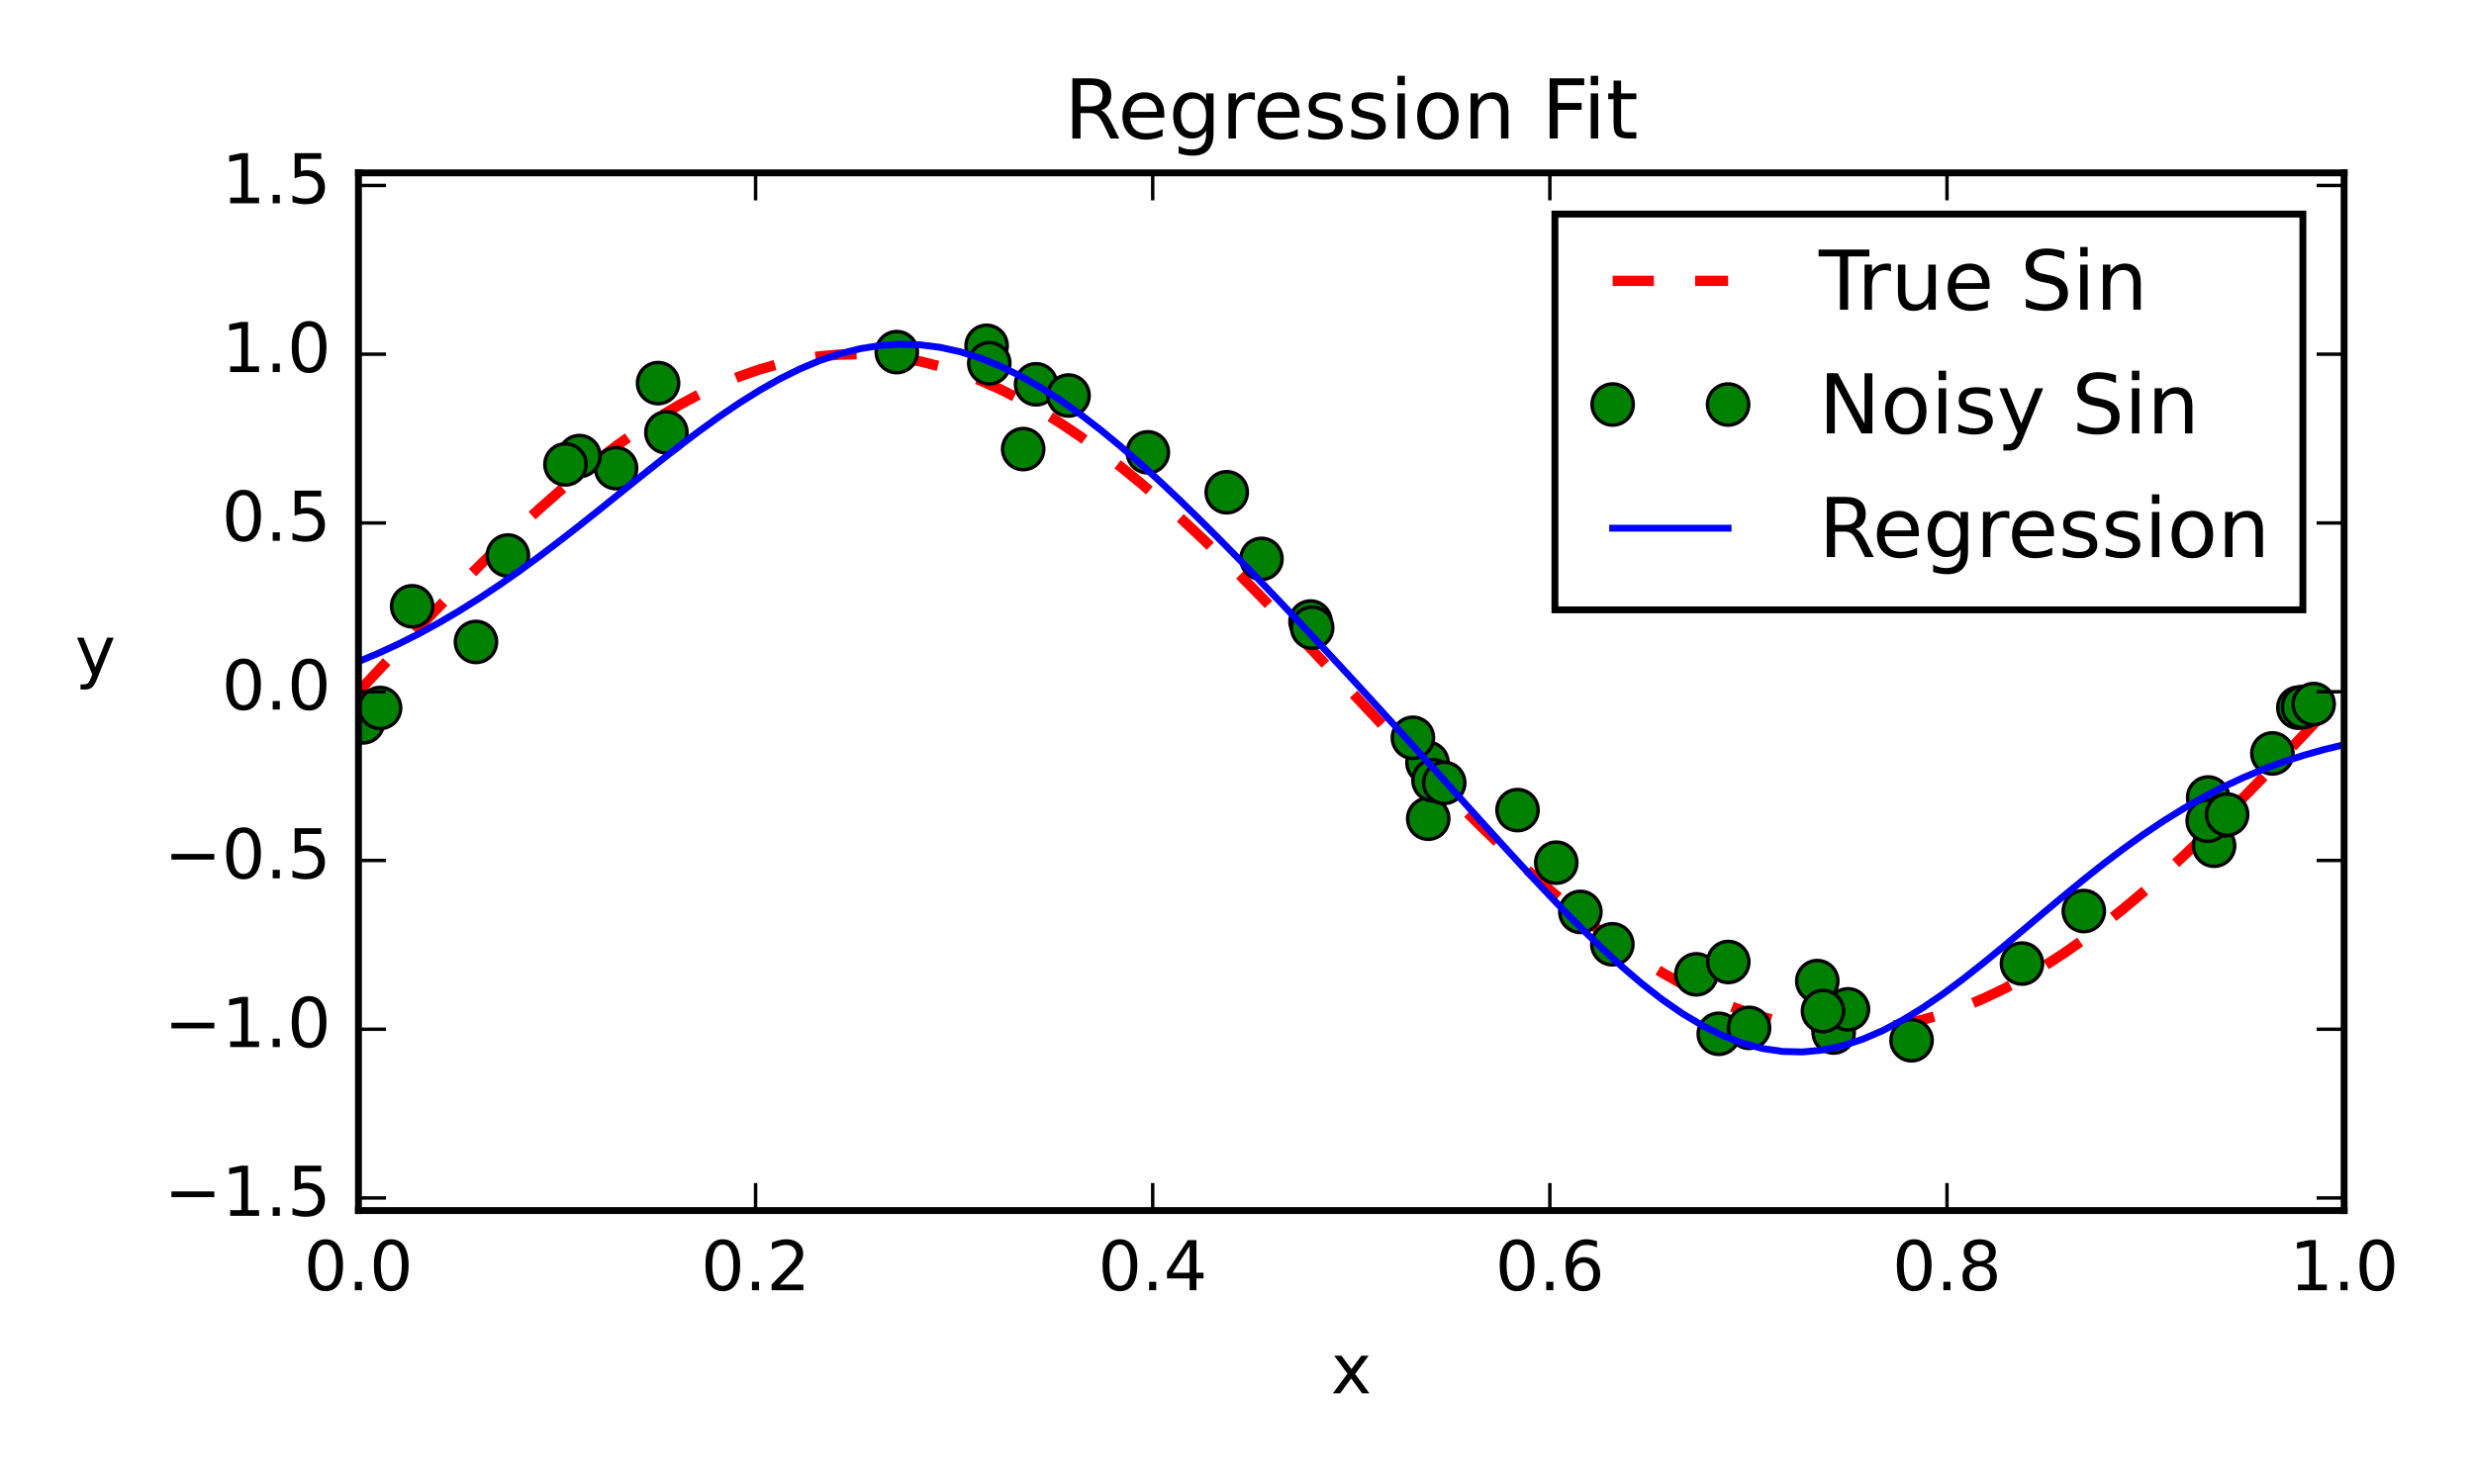
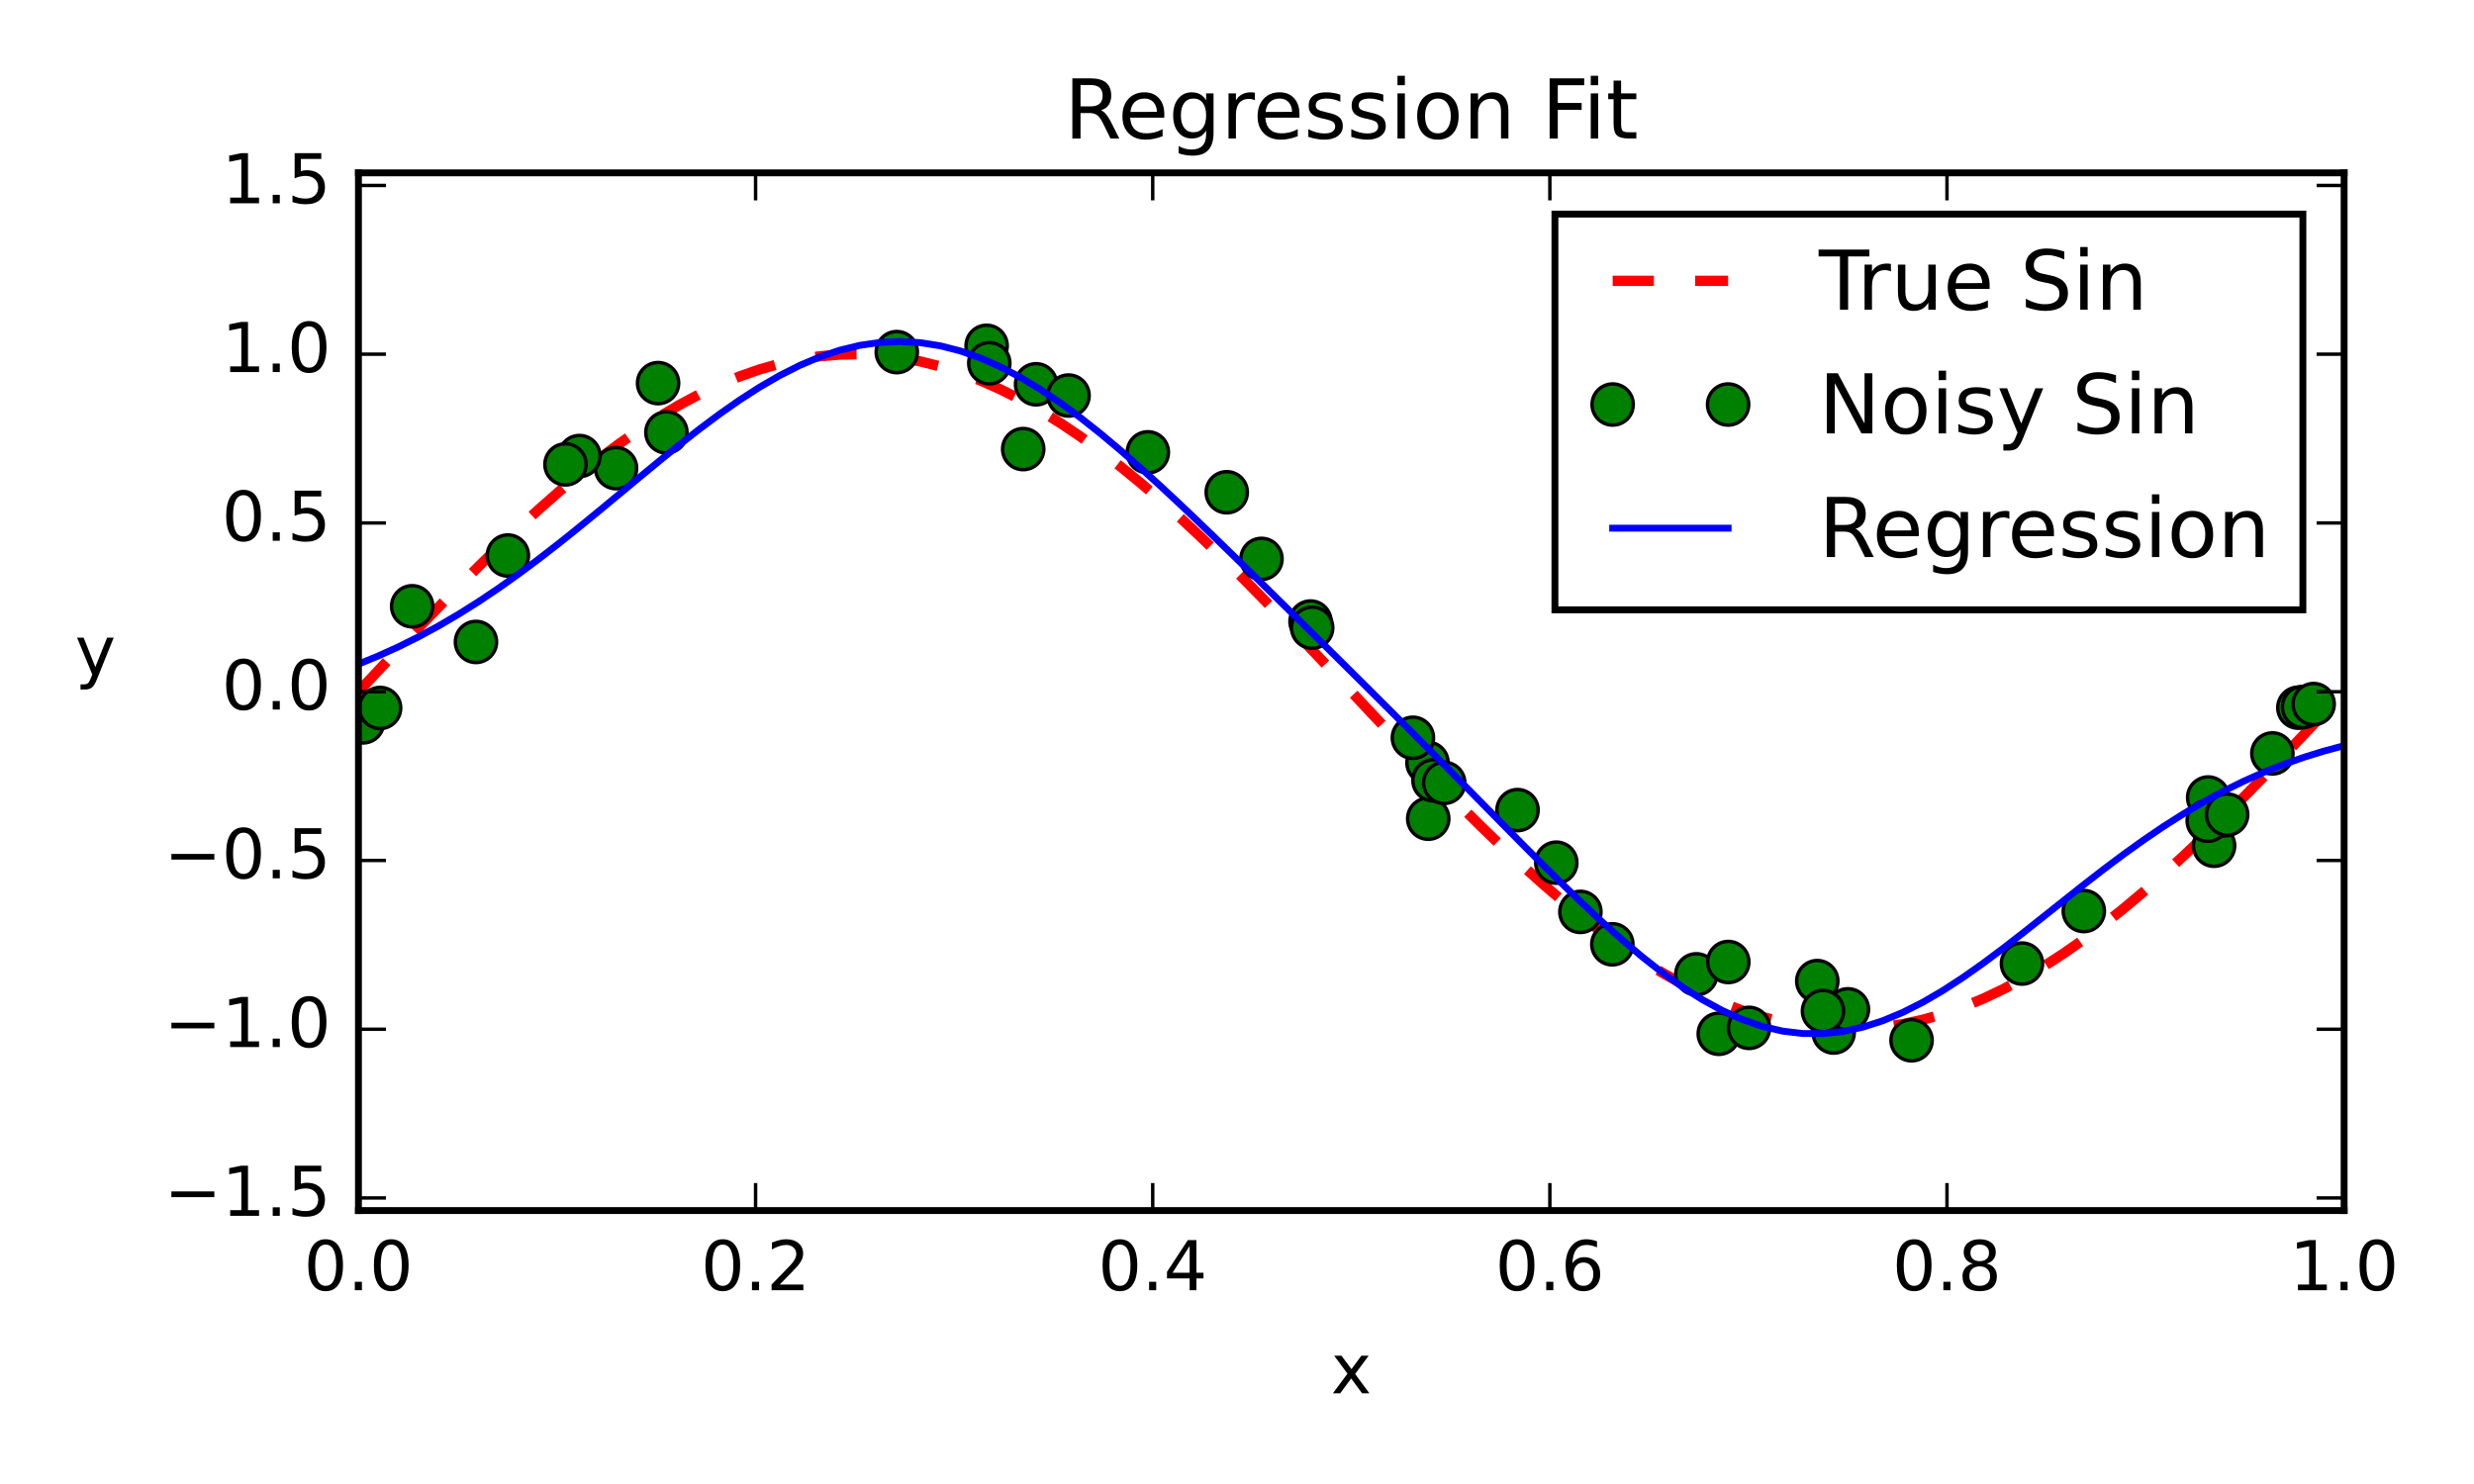
<svg xmlns="http://www.w3.org/2000/svg" xmlns:xlink="http://www.w3.org/1999/xlink" width="360pt" height="216pt" viewBox="0 0 360 216" version="1.1">
  <defs>
    <style type="text/css">*{stroke-linejoin: round; stroke-linecap: butt}</style>
  </defs>
  <g id="figure_1">
    <g id="patch_1">
      <path d="M 0 216  L 360 216  L 360 0  L 0 0  z " style="fill: #ffffff" />
    </g>
    <g id="axes_1">
      <g id="patch_2">
        <path d="M 52.16 176.2  L 341.1 176.2  L 341.1 25.16  L 52.16 25.16  z " style="fill: #ffffff" />
      </g>
      <g id="line2d_1">
-         <path d="M 52.16 100.68  L 55.079 97.564  L 57.997 94.461  L 60.916 91.383  L 63.834 88.343  L 66.753 85.352  L 69.672 82.422  L 72.59 79.567  L 75.509 76.796  L 78.427 74.121  L 81.346 71.554  L 84.264 69.104  L 87.183 66.78  L 90.102 64.594  L 93.02 62.552  L 95.939 60.665  L 98.857 58.938  L 101.776 57.379  L 104.695 55.995  L 107.613 54.791  L 110.532 53.771  L 113.45 52.941  L 116.369 52.302  L 119.287 51.858  L 122.206 51.611  L 125.125 51.562  L 128.043 51.71  L 130.962 52.056  L 133.88 52.597  L 136.799 53.332  L 139.718 54.258  L 142.636 55.37  L 145.555 56.665  L 148.473 58.137  L 151.392 59.781  L 154.311 61.589  L 157.229 63.554  L 160.148 65.669  L 163.066 67.925  L 165.985 70.313  L 168.903 72.824  L 171.822 75.446  L 174.741 78.17  L 177.659 80.985  L 180.578 83.879  L 183.496 86.84  L 186.415 89.857  L 189.334 92.918  L 192.252 96.01  L 195.171 99.121  L 198.089 102.239  L 201.008 105.35  L 203.926 108.442  L 206.845 111.503  L 209.764 114.52  L 212.682 117.481  L 215.601 120.375  L 218.519 123.19  L 221.438 125.914  L 224.357 128.536  L 227.275 131.047  L 230.194 133.435  L 233.112 135.691  L 236.031 137.806  L 238.949 139.771  L 241.868 141.579  L 244.787 143.223  L 247.705 144.695  L 250.624 145.99  L 253.542 147.102  L 256.461 148.028  L 259.38 148.763  L 262.298 149.304  L 265.217 149.65  L 268.135 149.798  L 271.054 149.749  L 273.973 149.502  L 276.891 149.058  L 279.81 148.419  L 282.728 147.589  L 285.647 146.569  L 288.565 145.365  L 291.484 143.981  L 294.403 142.422  L 297.321 140.695  L 300.24 138.808  L 303.158 136.766  L 306.077 134.58  L 308.996 132.256  L 311.914 129.806  L 314.833 127.239  L 317.751 124.564  L 320.67 121.793  L 323.588 118.938  L 326.507 116.008  L 329.426 113.017  L 332.344 109.977  L 335.263 106.899  L 338.181 103.796  L 341.1 100.68  " clip-path="url(#p2862044aee)" style="fill: none; stroke-dasharray: 6,6; stroke-dashoffset: 0; stroke: #ff0000; stroke-width: 1.5" />
+         <path d="M 52.16 100.68  L 55.079 97.564  L 57.997 94.461  L 60.916 91.383  L 63.834 88.343  L 66.753 85.352  L 69.672 82.422  L 72.59 79.567  L 75.509 76.796  L 78.427 74.121  L 81.346 71.554  L 84.264 69.104  L 87.183 66.78  L 90.102 64.594  L 93.02 62.552  L 95.939 60.665  L 98.857 58.938  L 101.776 57.379  L 104.695 55.995  L 107.613 54.791  L 110.532 53.771  L 113.45 52.941  L 116.369 52.302  L 119.287 51.858  L 122.206 51.611  L 125.125 51.562  L 128.043 51.71  L 130.962 52.056  L 133.88 52.597  L 136.799 53.332  L 139.718 54.258  L 142.636 55.37  L 145.555 56.665  L 148.473 58.137  L 151.392 59.781  L 154.311 61.589  L 157.229 63.554  L 160.148 65.669  L 163.066 67.925  L 165.985 70.313  L 168.903 72.824  L 171.822 75.446  L 174.741 78.17  L 177.659 80.985  L 180.578 83.879  L 183.496 86.84  L 186.415 89.857  L 189.334 92.918  L 192.252 96.01  L 195.171 99.121  L 198.089 102.239  L 201.008 105.35  L 203.926 108.442  L 206.845 111.503  L 209.764 114.52  L 212.682 117.481  L 215.601 120.375  L 218.519 123.19  L 221.438 125.914  L 224.357 128.536  L 227.275 131.047  L 230.194 133.435  L 233.112 135.691  L 236.031 137.806  L 238.949 139.771  L 241.868 141.579  L 244.787 143.223  L 247.705 144.695  L 250.624 145.99  L 253.542 147.102  L 256.461 148.028  L 259.38 148.763  L 262.298 149.304  L 265.217 149.65  L 268.135 149.798  L 271.054 149.749  L 273.973 149.502  L 276.891 149.058  L 279.81 148.419  L 282.728 147.589  L 285.647 146.569  L 288.565 145.365  L 291.484 143.981  L 294.403 142.422  L 297.321 140.695  L 300.24 138.808  L 303.158 136.766  L 306.077 134.58  L 308.996 132.256  L 311.914 129.806  L 314.833 127.239  L 317.751 124.564  L 320.67 121.793  L 323.588 118.938  L 326.507 116.008  L 329.426 113.017  L 332.344 109.977  L 335.263 106.899  L 338.181 103.796  L 341.1 100.68  " clip-path="url(#p996a4452b5)" style="fill: none; stroke-dasharray: 6,6; stroke-dashoffset: 0; stroke: #ff0000; stroke-width: 1.5" />
      </g>
      <g id="line2d_2">
        <defs>
-           <path id="m6ba68d3ee4" d="M 0 3  C 0.796 3 1.559 2.684 2.121 2.121  C 2.684 1.559 3 0.796 3 0  C 3 -0.796 2.684 -1.559 2.121 -2.121  C 1.559 -2.684 0.796 -3 0 -3  C -0.796 -3 -1.559 -2.684 -2.121 -2.121  C -2.684 -1.559 -3 -0.796 -3 0  C -3 0.796 -2.684 1.559 -2.121 2.121  C -1.559 2.684 -0.796 3 0 3  z " style="stroke: #000000; stroke-width: 0.5" />
+           <path id="m1c3f9bb1d5" d="M 0 3  C 0.796 3 1.559 2.684 2.121 2.121  C 2.684 1.559 3 0.796 3 0  C 3 -0.796 2.684 -1.559 2.121 -2.121  C 1.559 -2.684 0.796 -3 0 -3  C -0.796 -3 -1.559 -2.684 -2.121 -2.121  C -2.684 -1.559 -3 -0.796 -3 0  C -3 0.796 -2.684 1.559 -2.121 2.121  C -1.559 2.684 -0.796 3 0 3  z " style="stroke: #000000; stroke-width: 0.5" />
        </defs>
-         <g clip-path="url(#p2862044aee)">
-           <use xlink:href="#m6ba68d3ee4" x="266.824" y="150.288" style="fill: #008000; stroke: #000000; stroke-width: 0.5" />
-           <use xlink:href="#m6ba68d3ee4" x="330.663" y="109.663" style="fill: #008000; stroke: #000000; stroke-width: 0.5" />
-           <use xlink:href="#m6ba68d3ee4" x="303.221" y="132.607" style="fill: #008000; stroke: #000000; stroke-width: 0.5" />
-           <use xlink:href="#m6ba68d3ee4" x="246.838" y="141.816" style="fill: #008000; stroke: #000000; stroke-width: 0.5" />
-           <use xlink:href="#m6ba68d3ee4" x="294.225" y="140.247" style="fill: #008000; stroke: #000000; stroke-width: 0.5" />
-           <use xlink:href="#m6ba68d3ee4" x="52.831" y="105.144" style="fill: #008000; stroke: #000000; stroke-width: 0.5" />
-           <use xlink:href="#m6ba68d3ee4" x="234.617" y="137.445" style="fill: #008000; stroke: #000000; stroke-width: 0.5" />
-           <use xlink:href="#m6ba68d3ee4" x="178.507" y="71.648" style="fill: #008000; stroke: #000000; stroke-width: 0.5" />
-           <use xlink:href="#m6ba68d3ee4" x="143.566" y="50.333" style="fill: #008000; stroke: #000000; stroke-width: 0.5" />
-           <use xlink:href="#m6ba68d3ee4" x="334.442" y="103.005" style="fill: #008000; stroke: #000000; stroke-width: 0.5" />
-           <use xlink:href="#m6ba68d3ee4" x="207.717" y="111.014" style="fill: #008000; stroke: #000000; stroke-width: 0.5" />
-           <use xlink:href="#m6ba68d3ee4" x="89.642" y="68.143" style="fill: #008000; stroke: #000000; stroke-width: 0.5" />
-           <use xlink:href="#m6ba68d3ee4" x="190.698" y="90.465" style="fill: #008000; stroke: #000000; stroke-width: 0.5" />
-           <use xlink:href="#m6ba68d3ee4" x="321.318" y="116.078" style="fill: #008000; stroke: #000000; stroke-width: 0.5" />
-           <use xlink:href="#m6ba68d3ee4" x="150.763" y="55.933" style="fill: #008000; stroke: #000000; stroke-width: 0.5" />
-           <use xlink:href="#m6ba68d3ee4" x="250.104" y="150.469" style="fill: #008000; stroke: #000000; stroke-width: 0.5" />
-           <use xlink:href="#m6ba68d3ee4" x="264.438" y="142.801" style="fill: #008000; stroke: #000000; stroke-width: 0.5" />
-           <use xlink:href="#m6ba68d3ee4" x="335.127" y="102.9" style="fill: #008000; stroke: #000000; stroke-width: 0.5" />
-           <use xlink:href="#m6ba68d3ee4" x="207.826" y="119.163" style="fill: #008000; stroke: #000000; stroke-width: 0.5" />
-           <use xlink:href="#m6ba68d3ee4" x="69.258" y="93.436" style="fill: #008000; stroke: #000000; stroke-width: 0.5" />
-           <use xlink:href="#m6ba68d3ee4" x="254.511" y="149.609" style="fill: #008000; stroke: #000000; stroke-width: 0.5" />
-           <use xlink:href="#m6ba68d3ee4" x="84.324" y="66.38" style="fill: #008000; stroke: #000000; stroke-width: 0.5" />
-           <use xlink:href="#m6ba68d3ee4" x="268.902" y="146.91" style="fill: #008000; stroke: #000000; stroke-width: 0.5" />
-           <use xlink:href="#m6ba68d3ee4" x="229.966" y="132.727" style="fill: #008000; stroke: #000000; stroke-width: 0.5" />
-           <use xlink:href="#m6ba68d3ee4" x="322.177" y="123.101" style="fill: #008000; stroke: #000000; stroke-width: 0.5" />
-           <use xlink:href="#m6ba68d3ee4" x="82.285" y="67.593" style="fill: #008000; stroke: #000000; stroke-width: 0.5" />
-           <use xlink:href="#m6ba68d3ee4" x="251.491" y="140.022" style="fill: #008000; stroke: #000000; stroke-width: 0.5" />
-           <use xlink:href="#m6ba68d3ee4" x="143.956" y="52.874" style="fill: #008000; stroke: #000000; stroke-width: 0.5" />
-           <use xlink:href="#m6ba68d3ee4" x="73.903" y="80.857" style="fill: #008000; stroke: #000000; stroke-width: 0.5" />
-           <use xlink:href="#m6ba68d3ee4" x="323.702" y="118.69" style="fill: #008000; stroke: #000000; stroke-width: 0.5" />
-           <use xlink:href="#m6ba68d3ee4" x="183.562" y="81.348" style="fill: #008000; stroke: #000000; stroke-width: 0.5" />
-           <use xlink:href="#m6ba68d3ee4" x="148.888" y="65.367" style="fill: #008000; stroke: #000000; stroke-width: 0.5" />
-           <use xlink:href="#m6ba68d3ee4" x="205.596" y="107.384" style="fill: #008000; stroke: #000000; stroke-width: 0.5" />
-           <use xlink:href="#m6ba68d3ee4" x="167.027" y="65.838" style="fill: #008000; stroke: #000000; stroke-width: 0.5" />
-           <use xlink:href="#m6ba68d3ee4" x="55.308" y="103.048" style="fill: #008000; stroke: #000000; stroke-width: 0.5" />
-           <use xlink:href="#m6ba68d3ee4" x="59.976" y="88.244" style="fill: #008000; stroke: #000000; stroke-width: 0.5" />
-           <use xlink:href="#m6ba68d3ee4" x="226.46" y="125.563" style="fill: #008000; stroke: #000000; stroke-width: 0.5" />
-           <use xlink:href="#m6ba68d3ee4" x="190.937" y="91.364" style="fill: #008000; stroke: #000000; stroke-width: 0.5" />
-           <use xlink:href="#m6ba68d3ee4" x="130.493" y="51.248" style="fill: #008000; stroke: #000000; stroke-width: 0.5" />
-           <use xlink:href="#m6ba68d3ee4" x="220.822" y="117.912" style="fill: #008000; stroke: #000000; stroke-width: 0.5" />
-           <use xlink:href="#m6ba68d3ee4" x="208.59" y="113.589" style="fill: #008000; stroke: #000000; stroke-width: 0.5" />
-           <use xlink:href="#m6ba68d3ee4" x="96.969" y="62.94" style="fill: #008000; stroke: #000000; stroke-width: 0.5" />
-           <use xlink:href="#m6ba68d3ee4" x="95.758" y="55.763" style="fill: #008000; stroke: #000000; stroke-width: 0.5" />
-           <use xlink:href="#m6ba68d3ee4" x="155.487" y="57.57" style="fill: #008000; stroke: #000000; stroke-width: 0.5" />
-           <use xlink:href="#m6ba68d3ee4" x="278.157" y="151.418" style="fill: #008000; stroke: #000000; stroke-width: 0.5" />
-           <use xlink:href="#m6ba68d3ee4" x="321.252" y="119.464" style="fill: #008000; stroke: #000000; stroke-width: 0.5" />
-           <use xlink:href="#m6ba68d3ee4" x="336.667" y="102.477" style="fill: #008000; stroke: #000000; stroke-width: 0.5" />
-           <use xlink:href="#m6ba68d3ee4" x="265.27" y="147.163" style="fill: #008000; stroke: #000000; stroke-width: 0.5" />
-           <use xlink:href="#m6ba68d3ee4" x="324.077" y="118.562" style="fill: #008000; stroke: #000000; stroke-width: 0.5" />
-           <use xlink:href="#m6ba68d3ee4" x="210.154" y="113.948" style="fill: #008000; stroke: #000000; stroke-width: 0.5" />
+         <g clip-path="url(#p996a4452b5)">
+           <use xlink:href="#m1c3f9bb1d5" x="266.824" y="150.288" style="fill: #008000; stroke: #000000; stroke-width: 0.5" />
+           <use xlink:href="#m1c3f9bb1d5" x="330.663" y="109.663" style="fill: #008000; stroke: #000000; stroke-width: 0.5" />
+           <use xlink:href="#m1c3f9bb1d5" x="303.221" y="132.607" style="fill: #008000; stroke: #000000; stroke-width: 0.5" />
+           <use xlink:href="#m1c3f9bb1d5" x="246.838" y="141.816" style="fill: #008000; stroke: #000000; stroke-width: 0.5" />
+           <use xlink:href="#m1c3f9bb1d5" x="294.225" y="140.247" style="fill: #008000; stroke: #000000; stroke-width: 0.5" />
+           <use xlink:href="#m1c3f9bb1d5" x="52.831" y="105.144" style="fill: #008000; stroke: #000000; stroke-width: 0.5" />
+           <use xlink:href="#m1c3f9bb1d5" x="234.617" y="137.445" style="fill: #008000; stroke: #000000; stroke-width: 0.5" />
+           <use xlink:href="#m1c3f9bb1d5" x="178.507" y="71.648" style="fill: #008000; stroke: #000000; stroke-width: 0.5" />
+           <use xlink:href="#m1c3f9bb1d5" x="143.566" y="50.333" style="fill: #008000; stroke: #000000; stroke-width: 0.5" />
+           <use xlink:href="#m1c3f9bb1d5" x="334.442" y="103.005" style="fill: #008000; stroke: #000000; stroke-width: 0.5" />
+           <use xlink:href="#m1c3f9bb1d5" x="207.717" y="111.014" style="fill: #008000; stroke: #000000; stroke-width: 0.5" />
+           <use xlink:href="#m1c3f9bb1d5" x="89.642" y="68.143" style="fill: #008000; stroke: #000000; stroke-width: 0.5" />
+           <use xlink:href="#m1c3f9bb1d5" x="190.698" y="90.465" style="fill: #008000; stroke: #000000; stroke-width: 0.5" />
+           <use xlink:href="#m1c3f9bb1d5" x="321.318" y="116.078" style="fill: #008000; stroke: #000000; stroke-width: 0.5" />
+           <use xlink:href="#m1c3f9bb1d5" x="150.763" y="55.933" style="fill: #008000; stroke: #000000; stroke-width: 0.5" />
+           <use xlink:href="#m1c3f9bb1d5" x="250.104" y="150.469" style="fill: #008000; stroke: #000000; stroke-width: 0.5" />
+           <use xlink:href="#m1c3f9bb1d5" x="264.438" y="142.801" style="fill: #008000; stroke: #000000; stroke-width: 0.5" />
+           <use xlink:href="#m1c3f9bb1d5" x="335.127" y="102.9" style="fill: #008000; stroke: #000000; stroke-width: 0.5" />
+           <use xlink:href="#m1c3f9bb1d5" x="207.826" y="119.163" style="fill: #008000; stroke: #000000; stroke-width: 0.5" />
+           <use xlink:href="#m1c3f9bb1d5" x="69.258" y="93.436" style="fill: #008000; stroke: #000000; stroke-width: 0.5" />
+           <use xlink:href="#m1c3f9bb1d5" x="254.511" y="149.609" style="fill: #008000; stroke: #000000; stroke-width: 0.5" />
+           <use xlink:href="#m1c3f9bb1d5" x="84.324" y="66.38" style="fill: #008000; stroke: #000000; stroke-width: 0.5" />
+           <use xlink:href="#m1c3f9bb1d5" x="268.902" y="146.91" style="fill: #008000; stroke: #000000; stroke-width: 0.5" />
+           <use xlink:href="#m1c3f9bb1d5" x="229.966" y="132.727" style="fill: #008000; stroke: #000000; stroke-width: 0.5" />
+           <use xlink:href="#m1c3f9bb1d5" x="322.177" y="123.101" style="fill: #008000; stroke: #000000; stroke-width: 0.5" />
+           <use xlink:href="#m1c3f9bb1d5" x="82.285" y="67.593" style="fill: #008000; stroke: #000000; stroke-width: 0.5" />
+           <use xlink:href="#m1c3f9bb1d5" x="251.491" y="140.022" style="fill: #008000; stroke: #000000; stroke-width: 0.5" />
+           <use xlink:href="#m1c3f9bb1d5" x="143.956" y="52.874" style="fill: #008000; stroke: #000000; stroke-width: 0.5" />
+           <use xlink:href="#m1c3f9bb1d5" x="73.903" y="80.857" style="fill: #008000; stroke: #000000; stroke-width: 0.5" />
+           <use xlink:href="#m1c3f9bb1d5" x="323.702" y="118.69" style="fill: #008000; stroke: #000000; stroke-width: 0.5" />
+           <use xlink:href="#m1c3f9bb1d5" x="183.562" y="81.348" style="fill: #008000; stroke: #000000; stroke-width: 0.5" />
+           <use xlink:href="#m1c3f9bb1d5" x="148.888" y="65.367" style="fill: #008000; stroke: #000000; stroke-width: 0.5" />
+           <use xlink:href="#m1c3f9bb1d5" x="205.596" y="107.384" style="fill: #008000; stroke: #000000; stroke-width: 0.5" />
+           <use xlink:href="#m1c3f9bb1d5" x="167.027" y="65.838" style="fill: #008000; stroke: #000000; stroke-width: 0.5" />
+           <use xlink:href="#m1c3f9bb1d5" x="55.308" y="103.048" style="fill: #008000; stroke: #000000; stroke-width: 0.5" />
+           <use xlink:href="#m1c3f9bb1d5" x="59.976" y="88.244" style="fill: #008000; stroke: #000000; stroke-width: 0.5" />
+           <use xlink:href="#m1c3f9bb1d5" x="226.46" y="125.563" style="fill: #008000; stroke: #000000; stroke-width: 0.5" />
+           <use xlink:href="#m1c3f9bb1d5" x="190.937" y="91.364" style="fill: #008000; stroke: #000000; stroke-width: 0.5" />
+           <use xlink:href="#m1c3f9bb1d5" x="130.493" y="51.248" style="fill: #008000; stroke: #000000; stroke-width: 0.5" />
+           <use xlink:href="#m1c3f9bb1d5" x="220.822" y="117.912" style="fill: #008000; stroke: #000000; stroke-width: 0.5" />
+           <use xlink:href="#m1c3f9bb1d5" x="208.59" y="113.589" style="fill: #008000; stroke: #000000; stroke-width: 0.5" />
+           <use xlink:href="#m1c3f9bb1d5" x="96.969" y="62.94" style="fill: #008000; stroke: #000000; stroke-width: 0.5" />
+           <use xlink:href="#m1c3f9bb1d5" x="95.758" y="55.763" style="fill: #008000; stroke: #000000; stroke-width: 0.5" />
+           <use xlink:href="#m1c3f9bb1d5" x="155.487" y="57.57" style="fill: #008000; stroke: #000000; stroke-width: 0.5" />
+           <use xlink:href="#m1c3f9bb1d5" x="278.157" y="151.418" style="fill: #008000; stroke: #000000; stroke-width: 0.5" />
+           <use xlink:href="#m1c3f9bb1d5" x="321.252" y="119.464" style="fill: #008000; stroke: #000000; stroke-width: 0.5" />
+           <use xlink:href="#m1c3f9bb1d5" x="336.667" y="102.477" style="fill: #008000; stroke: #000000; stroke-width: 0.5" />
+           <use xlink:href="#m1c3f9bb1d5" x="265.27" y="147.163" style="fill: #008000; stroke: #000000; stroke-width: 0.5" />
+           <use xlink:href="#m1c3f9bb1d5" x="324.077" y="118.562" style="fill: #008000; stroke: #000000; stroke-width: 0.5" />
+           <use xlink:href="#m1c3f9bb1d5" x="210.154" y="113.948" style="fill: #008000; stroke: #000000; stroke-width: 0.5" />
        </g>
      </g>
      <g id="line2d_3">
-         <path d="M 52.16 96.299  L 55.079 95.071  L 57.997 93.725  L 60.916 92.257  L 63.834 90.667  L 66.753 88.957  L 69.672 87.131  L 72.59 85.193  L 75.509 83.153  L 78.427 81.021  L 81.346 78.81  L 84.264 76.536  L 87.183 74.217  L 90.102 71.873  L 93.02 69.527  L 95.939 67.202  L 98.857 64.924  L 101.776 62.719  L 104.695 60.614  L 107.613 58.635  L 110.532 56.809  L 113.45 55.159  L 116.369 53.71  L 119.287 52.482  L 122.206 51.494  L 125.125 50.76  L 128.043 50.292  L 130.962 50.1  L 133.88 50.187  L 136.799 50.555  L 139.718 51.2  L 142.636 52.115  L 145.555 53.292  L 148.473 54.717  L 151.392 56.376  L 154.311 58.25  L 157.229 60.321  L 160.148 62.569  L 163.066 64.975  L 165.985 67.518  L 168.903 70.18  L 171.822 72.943  L 174.741 75.789  L 177.659 78.705  L 180.578 81.678  L 183.496 84.699  L 186.415 87.758  L 189.334 90.85  L 192.252 93.97  L 195.171 97.116  L 198.089 100.284  L 201.008 103.474  L 203.926 106.682  L 206.845 109.907  L 209.764 113.143  L 212.682 116.384  L 215.601 119.62  L 218.519 122.839  L 221.438 126.027  L 224.357 129.163  L 227.275 132.226  L 230.194 135.19  L 233.112 138.028  L 236.031 140.71  L 238.949 143.204  L 241.868 145.481  L 244.787 147.508  L 247.705 149.258  L 250.624 150.705  L 253.542 151.828  L 256.461 152.61  L 259.38 153.04  L 262.298 153.114  L 265.217 152.835  L 268.135 152.211  L 271.054 151.258  L 273.973 149.998  L 276.891 148.458  L 279.81 146.671  L 282.728 144.673  L 285.647 142.502  L 288.565 140.198  L 291.484 137.802  L 294.403 135.354  L 297.321 132.89  L 300.24 130.447  L 303.158 128.055  L 306.077 125.742  L 308.996 123.531  L 311.914 121.441  L 314.833 119.485  L 317.751 117.674  L 320.67 116.013  L 323.588 114.504  L 326.507 113.145  L 329.426 111.932  L 332.344 110.859  L 335.263 109.918  L 338.181 109.098  L 341.1 108.391  " clip-path="url(#p2862044aee)" style="fill: none; stroke: #0000ff; stroke-linecap: square" />
+         <path d="M 52.16 96.662  L 55.079 95.462  L 57.997 94.138  L 60.916 92.684  L 63.834 91.101  L 66.753 89.388  L 69.672 87.549  L 72.59 85.589  L 75.509 83.515  L 78.427 81.34  L 81.346 79.075  L 84.264 76.739  L 87.183 74.35  L 90.102 71.93  L 93.02 69.504  L 95.939 67.097  L 98.857 64.738  L 101.776 62.455  L 104.695 60.277  L 107.613 58.234  L 110.532 56.354  L 113.45 54.664  L 116.369 53.189  L 119.287 51.952  L 122.206 50.972  L 125.125 50.264  L 128.043 49.841  L 130.962 49.71  L 133.88 49.873  L 136.799 50.33  L 139.718 51.074  L 142.636 52.097  L 145.555 53.384  L 148.473 54.918  L 151.392 56.681  L 154.311 58.651  L 157.229 60.804  L 160.148 63.117  L 163.066 65.566  L 165.985 68.129  L 168.903 70.783  L 171.822 73.508  L 174.741 76.287  L 177.659 79.105  L 180.578 81.949  L 183.496 84.81  L 186.415 87.681  L 189.334 90.56  L 192.252 93.443  L 195.171 96.332  L 198.089 99.229  L 201.008 102.135  L 203.926 105.054  L 206.845 107.986  L 209.764 110.933  L 212.682 113.893  L 215.601 116.86  L 218.519 119.828  L 221.438 122.786  L 224.357 125.719  L 227.275 128.609  L 230.194 131.434  L 233.112 134.169  L 236.031 136.787  L 238.949 139.259  L 241.868 141.555  L 244.787 143.644  L 247.705 145.498  L 250.624 147.09  L 253.542 148.396  L 256.461 149.397  L 259.38 150.078  L 262.298 150.429  L 265.217 150.448  L 268.135 150.138  L 271.054 149.507  L 273.973 148.572  L 276.891 147.352  L 279.81 145.875  L 282.728 144.17  L 285.647 142.27  L 288.565 140.211  L 291.484 138.031  L 294.403 135.765  L 297.321 133.452  L 300.24 131.125  L 303.158 128.816  L 306.077 126.554  L 308.996 124.366  L 311.914 122.273  L 314.833 120.291  L 317.751 118.436  L 320.67 116.715  L 323.588 115.134  L 326.507 113.697  L 329.426 112.401  L 332.344 111.243  L 335.263 110.218  L 338.181 109.318  L 341.1 108.534  " clip-path="url(#p996a4452b5)" style="fill: none; stroke: #0000ff; stroke-linecap: square" />
      </g>
      <g id="patch_3">
        <path d="M 52.16 176.2  L 52.16 25.16  " style="fill: none; stroke: #000000; stroke-linejoin: miter; stroke-linecap: square" />
      </g>
      <g id="patch_4">
        <path d="M 341.1 176.2  L 341.1 25.16  " style="fill: none; stroke: #000000; stroke-linejoin: miter; stroke-linecap: square" />
      </g>
      <g id="patch_5">
        <path d="M 52.16 176.2  L 341.1 176.2  " style="fill: none; stroke: #000000; stroke-linejoin: miter; stroke-linecap: square" />
      </g>
      <g id="patch_6">
        <path d="M 52.16 25.16  L 341.1 25.16  " style="fill: none; stroke: #000000; stroke-linejoin: miter; stroke-linecap: square" />
      </g>
      <g id="matplotlib.axis_1">
        <g id="xtick_1">
          <g id="line2d_4">
            <defs>
-               <path id="md2f90124c2" d="M 0 0  L 0 -4  " style="stroke: #000000; stroke-width: 0.5" />
+               <path id="mb4037997cc" d="M 0 0  L 0 -4  " style="stroke: #000000; stroke-width: 0.5" />
            </defs>
            <g>
-               <use xlink:href="#md2f90124c2" x="52.16" y="176.2" style="stroke: #000000; stroke-width: 0.5" />
+               <use xlink:href="#mb4037997cc" x="52.16" y="176.2" style="stroke: #000000; stroke-width: 0.5" />
            </g>
          </g>
          <g id="line2d_5">
            <defs>
-               <path id="m535d992d23" d="M 0 0  L 0 4  " style="stroke: #000000; stroke-width: 0.5" />
+               <path id="m936224d811" d="M 0 0  L 0 4  " style="stroke: #000000; stroke-width: 0.5" />
            </defs>
            <g>
-               <use xlink:href="#m535d992d23" x="52.16" y="25.16" style="stroke: #000000; stroke-width: 0.5" />
+               <use xlink:href="#m936224d811" x="52.16" y="25.16" style="stroke: #000000; stroke-width: 0.5" />
            </g>
          </g>
          <g id="text_1">
            <text style="font-size: 10px; font-family: 'DejaVu Sans', 'Lucida Grande', 'Verdana', 'Geneva', 'Lucid', 'Arial', 'Helvetica', 'Avant Garde', sans-serif; text-anchor: middle" x="52.16" y="187.798" transform="rotate(-0 52.16 187.7977)">0.0</text>
          </g>
        </g>
        <g id="xtick_2">
          <g id="line2d_6">
            <g>
-               <use xlink:href="#md2f90124c2" x="109.948" y="176.2" style="stroke: #000000; stroke-width: 0.5" />
+               <use xlink:href="#mb4037997cc" x="109.948" y="176.2" style="stroke: #000000; stroke-width: 0.5" />
            </g>
          </g>
          <g id="line2d_7">
            <g>
-               <use xlink:href="#m535d992d23" x="109.948" y="25.16" style="stroke: #000000; stroke-width: 0.5" />
+               <use xlink:href="#m936224d811" x="109.948" y="25.16" style="stroke: #000000; stroke-width: 0.5" />
            </g>
          </g>
          <g id="text_2">
            <text style="font-size: 10px; font-family: 'DejaVu Sans', 'Lucida Grande', 'Verdana', 'Geneva', 'Lucid', 'Arial', 'Helvetica', 'Avant Garde', sans-serif; text-anchor: middle" x="109.948" y="187.798" transform="rotate(-0 109.948 187.7977)">0.2</text>
          </g>
        </g>
        <g id="xtick_3">
          <g id="line2d_8">
            <g>
-               <use xlink:href="#md2f90124c2" x="167.736" y="176.2" style="stroke: #000000; stroke-width: 0.5" />
+               <use xlink:href="#mb4037997cc" x="167.736" y="176.2" style="stroke: #000000; stroke-width: 0.5" />
            </g>
          </g>
          <g id="line2d_9">
            <g>
-               <use xlink:href="#m535d992d23" x="167.736" y="25.16" style="stroke: #000000; stroke-width: 0.5" />
+               <use xlink:href="#m936224d811" x="167.736" y="25.16" style="stroke: #000000; stroke-width: 0.5" />
            </g>
          </g>
          <g id="text_3">
            <text style="font-size: 10px; font-family: 'DejaVu Sans', 'Lucida Grande', 'Verdana', 'Geneva', 'Lucid', 'Arial', 'Helvetica', 'Avant Garde', sans-serif; text-anchor: middle" x="167.736" y="187.798" transform="rotate(-0 167.736 187.7977)">0.4</text>
          </g>
        </g>
        <g id="xtick_4">
          <g id="line2d_10">
            <g>
-               <use xlink:href="#md2f90124c2" x="225.524" y="176.2" style="stroke: #000000; stroke-width: 0.5" />
+               <use xlink:href="#mb4037997cc" x="225.524" y="176.2" style="stroke: #000000; stroke-width: 0.5" />
            </g>
          </g>
          <g id="line2d_11">
            <g>
-               <use xlink:href="#m535d992d23" x="225.524" y="25.16" style="stroke: #000000; stroke-width: 0.5" />
+               <use xlink:href="#m936224d811" x="225.524" y="25.16" style="stroke: #000000; stroke-width: 0.5" />
            </g>
          </g>
          <g id="text_4">
            <text style="font-size: 10px; font-family: 'DejaVu Sans', 'Lucida Grande', 'Verdana', 'Geneva', 'Lucid', 'Arial', 'Helvetica', 'Avant Garde', sans-serif; text-anchor: middle" x="225.524" y="187.798" transform="rotate(-0 225.524 187.7977)">0.6</text>
          </g>
        </g>
        <g id="xtick_5">
          <g id="line2d_12">
            <g>
-               <use xlink:href="#md2f90124c2" x="283.312" y="176.2" style="stroke: #000000; stroke-width: 0.5" />
+               <use xlink:href="#mb4037997cc" x="283.312" y="176.2" style="stroke: #000000; stroke-width: 0.5" />
            </g>
          </g>
          <g id="line2d_13">
            <g>
-               <use xlink:href="#m535d992d23" x="283.312" y="25.16" style="stroke: #000000; stroke-width: 0.5" />
+               <use xlink:href="#m936224d811" x="283.312" y="25.16" style="stroke: #000000; stroke-width: 0.5" />
            </g>
          </g>
          <g id="text_5">
            <text style="font-size: 10px; font-family: 'DejaVu Sans', 'Lucida Grande', 'Verdana', 'Geneva', 'Lucid', 'Arial', 'Helvetica', 'Avant Garde', sans-serif; text-anchor: middle" x="283.312" y="187.798" transform="rotate(-0 283.312 187.7977)">0.8</text>
          </g>
        </g>
        <g id="xtick_6">
          <g id="line2d_14">
            <g>
-               <use xlink:href="#md2f90124c2" x="341.1" y="176.2" style="stroke: #000000; stroke-width: 0.5" />
+               <use xlink:href="#mb4037997cc" x="341.1" y="176.2" style="stroke: #000000; stroke-width: 0.5" />
            </g>
          </g>
          <g id="line2d_15">
            <g>
-               <use xlink:href="#m535d992d23" x="341.1" y="25.16" style="stroke: #000000; stroke-width: 0.5" />
+               <use xlink:href="#m936224d811" x="341.1" y="25.16" style="stroke: #000000; stroke-width: 0.5" />
            </g>
          </g>
          <g id="text_6">
            <text style="font-size: 10px; font-family: 'DejaVu Sans', 'Lucida Grande', 'Verdana', 'Geneva', 'Lucid', 'Arial', 'Helvetica', 'Avant Garde', sans-serif; text-anchor: middle" x="341.1" y="187.798" transform="rotate(-0 341.1 187.7977)">1.0</text>
          </g>
        </g>
        <g id="text_7">
          <text style="font-size: 10px; font-family: 'DejaVu Sans', 'Lucida Grande', 'Verdana', 'Geneva', 'Lucid', 'Arial', 'Helvetica', 'Avant Garde', sans-serif; text-anchor: middle" x="196.63" y="202.798" transform="rotate(-0 196.63 202.7977)">x</text>
        </g>
      </g>
      <g id="matplotlib.axis_2">
        <g id="ytick_1">
          <g id="line2d_16">
            <defs>
-               <path id="m1733f640a1" d="M 0 0  L 4 0  " style="stroke: #000000; stroke-width: 0.5" />
+               <path id="mf6e16a4d91" d="M 0 0  L 4 0  " style="stroke: #000000; stroke-width: 0.5" />
            </defs>
            <g>
-               <use xlink:href="#m1733f640a1" x="52.16" y="174.366" style="stroke: #000000; stroke-width: 0.5" />
+               <use xlink:href="#mf6e16a4d91" x="52.16" y="174.366" style="stroke: #000000; stroke-width: 0.5" />
            </g>
          </g>
          <g id="line2d_17">
            <defs>
-               <path id="m1080b74a9d" d="M 0 0  L -4 0  " style="stroke: #000000; stroke-width: 0.5" />
+               <path id="m02e7d44707" d="M 0 0  L -4 0  " style="stroke: #000000; stroke-width: 0.5" />
            </defs>
            <g>
-               <use xlink:href="#m1080b74a9d" x="341.1" y="174.366" style="stroke: #000000; stroke-width: 0.5" />
+               <use xlink:href="#m02e7d44707" x="341.1" y="174.366" style="stroke: #000000; stroke-width: 0.5" />
            </g>
          </g>
          <g id="text_8">
            <text style="font-size: 10px; font-family: 'DejaVu Sans', 'Lucida Grande', 'Verdana', 'Geneva', 'Lucid', 'Arial', 'Helvetica', 'Avant Garde', sans-serif; text-anchor: end" x="48.16" y="176.964" transform="rotate(-0 48.16 176.964)">−1.5</text>
          </g>
        </g>
        <g id="ytick_2">
          <g id="line2d_18">
            <g>
-               <use xlink:href="#m1733f640a1" x="52.16" y="149.804" style="stroke: #000000; stroke-width: 0.5" />
+               <use xlink:href="#mf6e16a4d91" x="52.16" y="149.804" style="stroke: #000000; stroke-width: 0.5" />
            </g>
          </g>
          <g id="line2d_19">
            <g>
-               <use xlink:href="#m1080b74a9d" x="341.1" y="149.804" style="stroke: #000000; stroke-width: 0.5" />
+               <use xlink:href="#m02e7d44707" x="341.1" y="149.804" style="stroke: #000000; stroke-width: 0.5" />
            </g>
          </g>
          <g id="text_9">
            <text style="font-size: 10px; font-family: 'DejaVu Sans', 'Lucida Grande', 'Verdana', 'Geneva', 'Lucid', 'Arial', 'Helvetica', 'Avant Garde', sans-serif; text-anchor: end" x="48.16" y="152.402" transform="rotate(-0 48.16 152.4019)">−1.0</text>
          </g>
        </g>
        <g id="ytick_3">
          <g id="line2d_20">
            <g>
-               <use xlink:href="#m1733f640a1" x="52.16" y="125.242" style="stroke: #000000; stroke-width: 0.5" />
+               <use xlink:href="#mf6e16a4d91" x="52.16" y="125.242" style="stroke: #000000; stroke-width: 0.5" />
            </g>
          </g>
          <g id="line2d_21">
            <g>
-               <use xlink:href="#m1080b74a9d" x="341.1" y="125.242" style="stroke: #000000; stroke-width: 0.5" />
+               <use xlink:href="#m02e7d44707" x="341.1" y="125.242" style="stroke: #000000; stroke-width: 0.5" />
            </g>
          </g>
          <g id="text_10">
            <text style="font-size: 10px; font-family: 'DejaVu Sans', 'Lucida Grande', 'Verdana', 'Geneva', 'Lucid', 'Arial', 'Helvetica', 'Avant Garde', sans-serif; text-anchor: end" x="48.16" y="127.84" transform="rotate(-0 48.16 127.8398)">−0.5</text>
          </g>
        </g>
        <g id="ytick_4">
          <g id="line2d_22">
            <g>
-               <use xlink:href="#m1733f640a1" x="52.16" y="100.68" style="stroke: #000000; stroke-width: 0.5" />
+               <use xlink:href="#mf6e16a4d91" x="52.16" y="100.68" style="stroke: #000000; stroke-width: 0.5" />
            </g>
          </g>
          <g id="line2d_23">
            <g>
-               <use xlink:href="#m1080b74a9d" x="341.1" y="100.68" style="stroke: #000000; stroke-width: 0.5" />
+               <use xlink:href="#m02e7d44707" x="341.1" y="100.68" style="stroke: #000000; stroke-width: 0.5" />
            </g>
          </g>
          <g id="text_11">
            <text style="font-size: 10px; font-family: 'DejaVu Sans', 'Lucida Grande', 'Verdana', 'Geneva', 'Lucid', 'Arial', 'Helvetica', 'Avant Garde', sans-serif; text-anchor: end" x="48.16" y="103.278" transform="rotate(-0 48.16 103.2777)">0.0</text>
          </g>
        </g>
        <g id="ytick_5">
          <g id="line2d_24">
            <g>
-               <use xlink:href="#m1733f640a1" x="52.16" y="76.118" style="stroke: #000000; stroke-width: 0.5" />
+               <use xlink:href="#mf6e16a4d91" x="52.16" y="76.118" style="stroke: #000000; stroke-width: 0.5" />
            </g>
          </g>
          <g id="line2d_25">
            <g>
-               <use xlink:href="#m1080b74a9d" x="341.1" y="76.118" style="stroke: #000000; stroke-width: 0.5" />
+               <use xlink:href="#m02e7d44707" x="341.1" y="76.118" style="stroke: #000000; stroke-width: 0.5" />
            </g>
          </g>
          <g id="text_12">
            <text style="font-size: 10px; font-family: 'DejaVu Sans', 'Lucida Grande', 'Verdana', 'Geneva', 'Lucid', 'Arial', 'Helvetica', 'Avant Garde', sans-serif; text-anchor: end" x="48.16" y="78.716" transform="rotate(-0 48.16 78.71555)">0.5</text>
          </g>
        </g>
        <g id="ytick_6">
          <g id="line2d_26">
            <g>
-               <use xlink:href="#m1733f640a1" x="52.16" y="51.556" style="stroke: #000000; stroke-width: 0.5" />
+               <use xlink:href="#mf6e16a4d91" x="52.16" y="51.556" style="stroke: #000000; stroke-width: 0.5" />
            </g>
          </g>
          <g id="line2d_27">
            <g>
-               <use xlink:href="#m1080b74a9d" x="341.1" y="51.556" style="stroke: #000000; stroke-width: 0.5" />
+               <use xlink:href="#m02e7d44707" x="341.1" y="51.556" style="stroke: #000000; stroke-width: 0.5" />
            </g>
          </g>
          <g id="text_13">
            <text style="font-size: 10px; font-family: 'DejaVu Sans', 'Lucida Grande', 'Verdana', 'Geneva', 'Lucid', 'Arial', 'Helvetica', 'Avant Garde', sans-serif; text-anchor: end" x="48.16" y="54.153" transform="rotate(-0 48.16 54.15344)">1.0</text>
          </g>
        </g>
        <g id="ytick_7">
          <g id="line2d_28">
            <g>
-               <use xlink:href="#m1733f640a1" x="52.16" y="26.994" style="stroke: #000000; stroke-width: 0.5" />
+               <use xlink:href="#mf6e16a4d91" x="52.16" y="26.994" style="stroke: #000000; stroke-width: 0.5" />
            </g>
          </g>
          <g id="line2d_29">
            <g>
-               <use xlink:href="#m1080b74a9d" x="341.1" y="26.994" style="stroke: #000000; stroke-width: 0.5" />
+               <use xlink:href="#m02e7d44707" x="341.1" y="26.994" style="stroke: #000000; stroke-width: 0.5" />
            </g>
          </g>
          <g id="text_14">
            <text style="font-size: 10px; font-family: 'DejaVu Sans', 'Lucida Grande', 'Verdana', 'Geneva', 'Lucid', 'Arial', 'Helvetica', 'Avant Garde', sans-serif; text-anchor: end" x="48.16" y="29.591" transform="rotate(-0 48.16 29.59133)">1.5</text>
          </g>
        </g>
        <g id="text_15">
          <text style="font-size: 10px; font-family: 'DejaVu Sans', 'Lucida Grande', 'Verdana', 'Geneva', 'Lucid', 'Arial', 'Helvetica', 'Avant Garde', sans-serif; text-anchor: middle" x="13.877" y="98.278" transform="rotate(-0 13.87719 98.27766)">y</text>
        </g>
      </g>
      <g id="text_16">
        <text style="font-size: 12px; font-family: 'DejaVu Sans', 'Lucida Grande', 'Verdana', 'Geneva', 'Lucid', 'Arial', 'Helvetica', 'Avant Garde', sans-serif; text-anchor: middle" x="196.63" y="20.16" transform="rotate(-0 196.63 20.16)">Regression Fit</text>
      </g>
      <g id="legend_1">
        <g id="patch_7">
          <path d="M 226.262 88.763  L 335.1 88.763  L 335.1 31.16  L 226.262 31.16  z " style="fill: #ffffff; stroke: #000000; stroke-linejoin: miter" />
        </g>
        <g id="line2d_30">
          <path d="M 234.662 40.878  L 251.462 40.878  " style="fill: none; stroke-dasharray: 6,6; stroke-dashoffset: 0; stroke: #ff0000; stroke-width: 1.5" />
        </g>
        <g id="text_17">
          <text style="font-size: 12px; font-family: 'DejaVu Sans', 'Lucida Grande', 'Verdana', 'Geneva', 'Lucid', 'Arial', 'Helvetica', 'Avant Garde', sans-serif; text-anchor: start" x="264.662" y="45.078" transform="rotate(-0 264.6619 45.07812)">True Sin</text>
        </g>
        <g id="line2d_31">
          <g>
-             <use xlink:href="#m6ba68d3ee4" x="234.662" y="58.879" style="fill: #008000; stroke: #000000; stroke-width: 0.5" />
-             <use xlink:href="#m6ba68d3ee4" x="251.462" y="58.879" style="fill: #008000; stroke: #000000; stroke-width: 0.5" />
+             <use xlink:href="#m1c3f9bb1d5" x="234.662" y="58.879" style="fill: #008000; stroke: #000000; stroke-width: 0.5" />
+             <use xlink:href="#m1c3f9bb1d5" x="251.462" y="58.879" style="fill: #008000; stroke: #000000; stroke-width: 0.5" />
          </g>
        </g>
        <g id="text_18">
          <text style="font-size: 12px; font-family: 'DejaVu Sans', 'Lucida Grande', 'Verdana', 'Geneva', 'Lucid', 'Arial', 'Helvetica', 'Avant Garde', sans-serif; text-anchor: start" x="264.662" y="63.079" transform="rotate(-0 264.6619 63.07906)">Noisy Sin</text>
        </g>
        <g id="line2d_32">
          <path d="M 234.662 76.88  L 251.462 76.88  " style="fill: none; stroke: #0000ff; stroke-linecap: square" />
        </g>
        <g id="text_19">
          <text style="font-size: 12px; font-family: 'DejaVu Sans', 'Lucida Grande', 'Verdana', 'Geneva', 'Lucid', 'Arial', 'Helvetica', 'Avant Garde', sans-serif; text-anchor: start" x="264.662" y="81.08" transform="rotate(-0 264.6619 81.08)">Regression</text>
        </g>
      </g>
    </g>
  </g>
  <defs>
-     <clipPath id="p2862044aee">
+     <clipPath id="p996a4452b5">
      <rect x="52.16" y="25.16" width="288.94" height="151.04" />
    </clipPath>
  </defs>
</svg>
